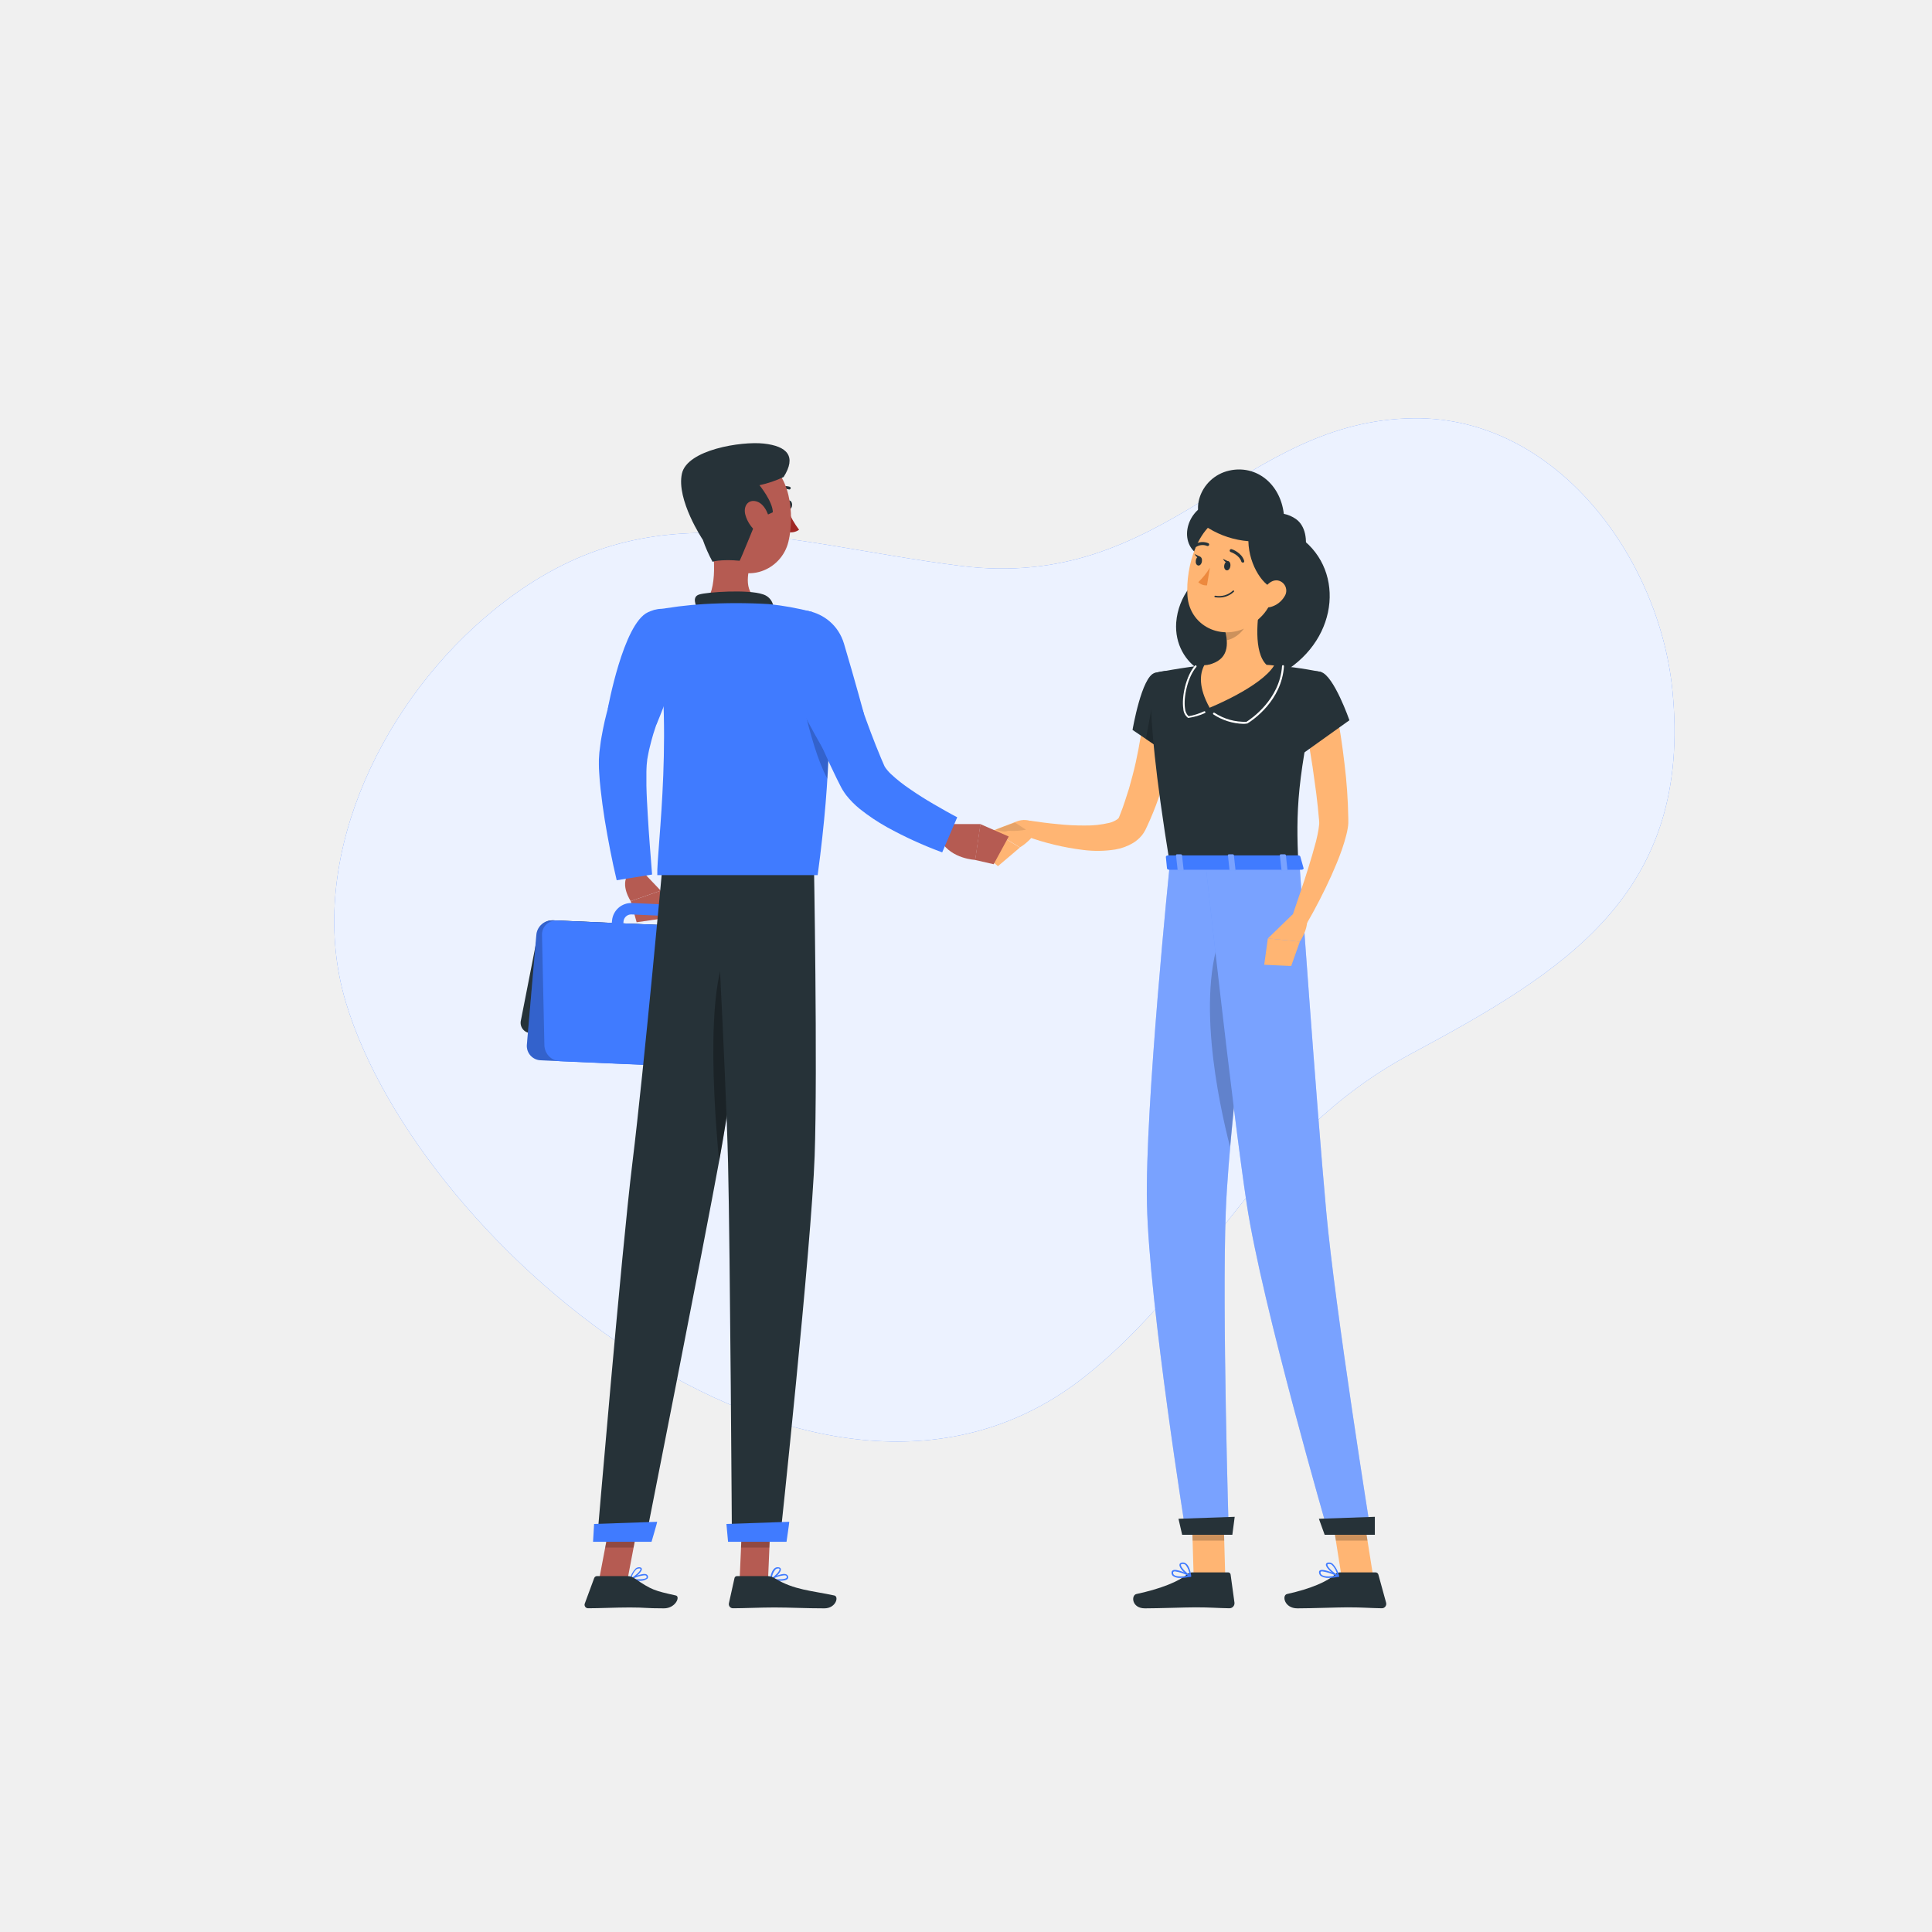
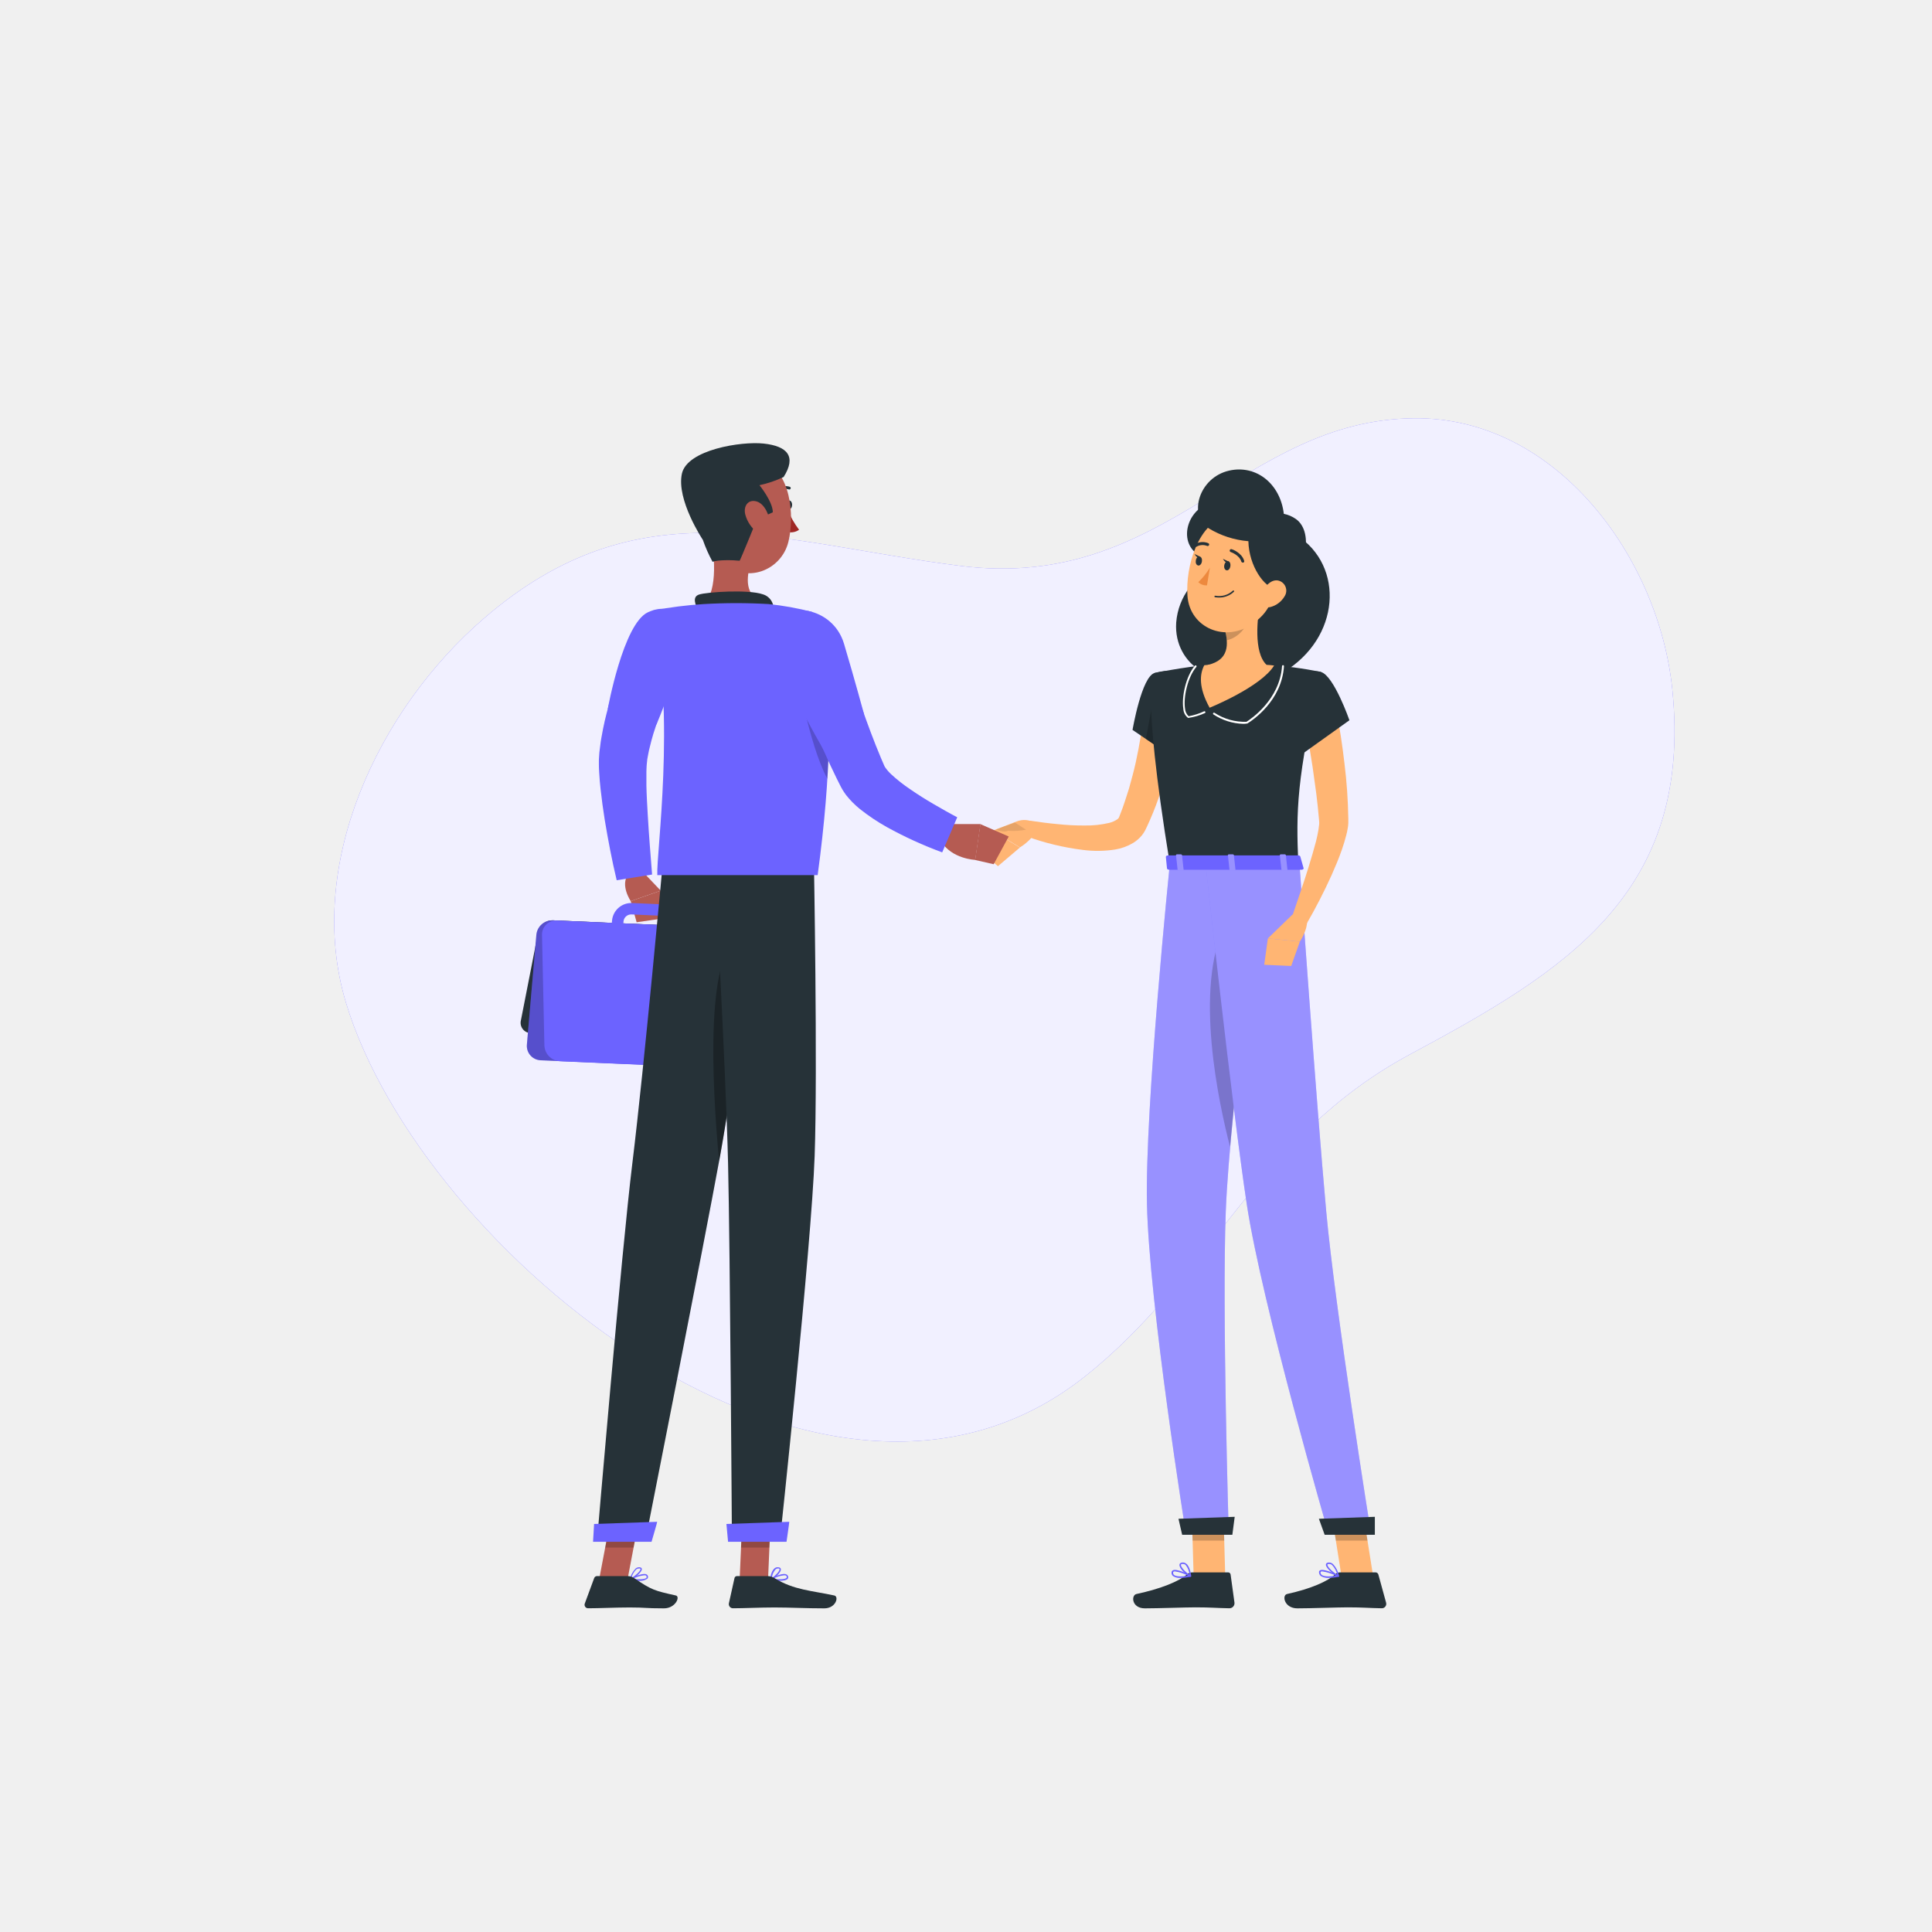
<svg xmlns="http://www.w3.org/2000/svg" viewBox="0 0 500 500">
-   <path d="M248.61 146.46c-47.51-6-83-21.35-123.46 13.66-27.34 23.64-46.29 63.78-35.64 99.27C108.77 323.6 213 409.9 280.7 356.28c33.07-26.19 44.32-62 84.29-83.46s73.16-41.51 67.8-94.39c-3.43-33.87-29.84-70.55-66.85-70.18-44.75.44-63.94 44.92-117.33 38.21z" fill="#407bff" />
+   <path d="M248.61 146.46c-47.51-6-83-21.35-123.46 13.66-27.34 23.64-46.29 63.78-35.64 99.27C108.77 323.6 213 409.9 280.7 356.28c33.07-26.19 44.32-62 84.29-83.46s73.16-41.51 67.8-94.39c-3.43-33.87-29.84-70.55-66.85-70.18-44.75.44-63.94 44.92-117.33 38.21z" fill="#6c63ff" />
  <path d="M248.61 146.46c-47.51-6-83-21.35-123.46 13.66-27.34 23.64-46.29 63.78-35.64 99.27C108.77 323.6 213 409.9 280.7 356.28c33.07-26.19 44.32-62 84.29-83.46s73.16-41.51 67.8-94.39c-3.43-33.87-29.84-70.55-66.85-70.18-44.75.44-63.94 44.92-117.33 38.21z" fill="#fff" opacity=".9" />
  <path d="M337.78 140.16a14.78 14.78 0 00-10.34-3.7c-2.43-4.9-7.44-7.76-12.74-6.79-7.6 1.39-9.92 10.52-4.64 13.85a22.3 22.3 0 005.62 2.55v.24a17.15 17.15 0 00-11.28 14.8c-.78 11.32 11.38 17.94 18 11.64A35 35 0 00325 170c1.28 1.8 2.66 3.64 4.15 5.56 16.54-7.62 19.33-26.17 8.63-35.4z" fill="#263238" />
  <path d="M304.53 184.17c-.1 1.4-.22 2.62-.4 3.9s-.35 2.52-.56 3.77c-.42 2.51-1 5-1.59 7.45a78.67 78.67 0 01-5.08 14.49l-.21.44c-.08.17-.1.23-.25.53a8.5 8.5 0 01-.89 1.4 9 9 0 01-2.29 2 13.39 13.39 0 01-4.68 1.71 29.62 29.62 0 01-8.23.11 66.9 66.9 0 01-14.83-3.57l1.1-4c2.31.35 4.72.67 7.08.88a61.48 61.48 0 007 .36 25.86 25.86 0 006.38-.68 6.25 6.25 0 002.11-.95 1.42 1.42 0 00.39-.43.64.64 0 00.06-.16l.28-.72c.42-1.07.83-2.15 1.18-3.26s.72-2.21 1.07-3.32c.63-2.25 1.25-4.5 1.76-6.8s.93-4.6 1.32-6.92.7-4.72.93-6.88z" fill="#ffb573" />
  <path d="M298.84 174.16c-3.38.85-5.74 14.74-5.74 14.74l9.3 6.32s8.92-14 6.32-17.71c-2.72-3.87-4.96-4.61-9.88-3.35z" fill="#263238" />
  <path opacity=".2" d="M299.14 177.26l-2.59 13.99 5.22 3.55-2.63-17.54z" />
  <path d="M263.14 212.58l-6.31 2.42 7.13 4.3s4.55-2.63 4.43-6l-.7-.4a5.31 5.31 0 00-4.55-.32z" fill="#ffb573" />
  <path d="M262.67 212.89l-3.12 1.11a17.06 17.06 0 00-1.79.72s2.06.86 3.09.28a17.37 17.37 0 004.67-.28z" opacity=".1" />
  <path fill="#ffb573" d="M252.9 219.69l5.37 4.47 5.68-4.82-7.12-4.3-3.93 4.65zM317.09 407.88h-8.18l-.55-18.96h8.19l.54 18.96z" />
  <path d="M308.63 406.93h9.19a.65.65 0 01.66.56l1 7.28a1.31 1.31 0 01-1.31 1.45c-3.2-.05-4.75-.24-8.8-.24-2.48 0-9.63.26-13.07.26s-3.62-3.4-2.19-3.71c6.42-1.38 11-3.28 13.11-5.1a2.18 2.18 0 011.41-.5z" fill="#263238" />
  <path d="M308.36 388.92l.28 9.78h8.19l-.28-9.78h-8.19z" opacity=".2" />
  <path d="M298.84 174.16s-3.9 1.37 3.91 49.41H336c-.56-13.53-.57-21.88 5.9-49.65a97.47 97.47 0 00-14.12-1.86 105.58 105.58 0 00-15.1 0c-6.49.59-13.84 2.1-13.84 2.1z" fill="#263238" />
  <path d="M321.74 187.33a14.8 14.8 0 01-7.71-2.44.24.24 0 01-.06-.34.25.25 0 01.35-.07 14.22 14.22 0 008.27 2.32c1.09-.69 8.63-5.72 9.2-14.43a.25.25 0 01.27-.23.25.25 0 01.23.27c-.58 8.91-8 13.93-9.49 14.84a.21.21 0 01-.11 0c-.32.07-.64.08-.95.08zM307.59 185.79a.2.2 0 01-.13 0 3.16 3.16 0 01-1.22-2.38c-.47-3.05.66-8.38 3-11.14a.25.25 0 01.36 0 .25.25 0 010 .35c-2.22 2.59-3.37 7.8-2.92 10.74a3 3 0 00.93 2 15.55 15.55 0 004-1.27.26.26 0 01.33.13.25.25 0 01-.13.33 15.53 15.53 0 01-4.22 1.24z" fill="#fff" />
  <path d="M326.28 155.06c-.95 4.85-1.9 13.76 1.5 17 0 0-1.33 4.93-10.36 4.93-9.93 0-4.74-4.93-4.74-4.93 5.41-1.3 5.27-5.32 4.33-9.09z" fill="#ffb573" />
  <path d="M327.77 172.06a105.58 105.58 0 00-15.1 0l-1 .1c-1.21 2.28-1.51 5.79 1.38 11 0 0 13.24-5.34 16.69-10.92-.64-.1-1.3-.15-1.97-.18z" fill="#ffb573" />
  <path d="M322.5 158.29L317 163a14.92 14.92 0 01.47 2.68c2.07-.3 4.91-2.57 5.13-4.74a7.17 7.17 0 00-.1-2.65z" opacity=".2" />
  <path d="M331.52 146.64c-1.85 7.91-2.47 11.3-7.21 14.71-7.12 5.14-16.43 1.14-17-7.17-.5-7.47 2.62-19.16 11-21a11.09 11.09 0 0113.21 13.46z" fill="#ffb573" />
-   <path d="M302.75 223.57s-6.46 63.07-5.92 88c.56 26 10.07 85.19 10.07 85.19H318s-1.75-57.71-.77-83.21c1.07-27.81 9.9-90 9.9-90z" fill="#407bff" />
+   <path d="M302.75 223.57s-6.46 63.07-5.92 88c.56 26 10.07 85.19 10.07 85.19H318s-1.75-57.71-.77-83.21c1.07-27.81 9.9-90 9.9-90z" fill="#6c63ff" />
  <path d="M302.75 223.57s-6.46 63.07-5.92 88c.56 26 10.07 85.19 10.07 85.19H318s-1.75-57.71-.77-83.21c1.07-27.81 9.9-90 9.9-90z" fill="#fff" opacity=".3" />
  <path fill="#263238" d="M318.93 397.2h-12.99l-.95-4.14 14.55-.51-.61 4.65z" />
  <path d="M317.09 239.26c-8.16 16.43-1.64 46.4 1.25 57.55 1.48-16.74 4-37.22 5.93-52.25-1.27-8.5-3.41-12.87-7.18-5.3z" opacity=".2" />
  <path fill="#ffb573" d="M355.36 407.88h-8.19l-3-18.96h8.18l3.01 18.96z" />
  <path d="M346.77 406.93H356a.76.76 0 01.72.56l2 7.28a1.14 1.14 0 01-1.13 1.45c-3.21-.05-4.78-.24-8.83-.24-2.49 0-9.6.26-13 .26s-4.06-3.4-2.67-3.71c6.24-1.38 10.52-3.28 12.45-5.1a1.9 1.9 0 011.23-.5z" fill="#263238" />
  <path d="M344.17 388.92l1.55 9.78h8.19l-1.55-9.78h-8.19z" opacity=".2" />
-   <path d="M312 223.57s6.87 63.07 10.65 88c3.93 26 21.13 85.19 21.13 85.19h11.02s-9.24-57.71-11.57-83.21c-2.54-27.81-6.93-90-6.93-90z" fill="#407bff" />
+   <path d="M312 223.57s6.87 63.07 10.65 88c3.93 26 21.13 85.19 21.13 85.19h11.02s-9.24-57.71-11.57-83.21c-2.54-27.81-6.93-90-6.93-90z" fill="#6c63ff" />
  <path d="M312 223.57s6.87 63.07 10.65 88c3.93 26 21.13 85.19 21.13 85.19h11.02s-9.24-57.71-11.57-83.21c-2.54-27.81-6.93-90-6.93-90z" fill="#fff" opacity=".3" />
  <path fill="#263238" d="M355.81 397.2h-12.99l-1.49-4.14 14.48-.51v4.65z" />
-   <path d="M343.88 408.36a3.36 3.36 0 01-2.05-.5 1.21 1.21 0 01-.47-.95.52.52 0 01.26-.51c.93-.55 4.41 1.11 4.8 1.31a.21.21 0 01.13.2.16.16 0 01-.13.16 13.26 13.26 0 01-2.54.29zm-1.68-1.69a.68.68 0 00-.35.07.2.2 0 00-.1.21.81.81 0 00.3.62c.56.45 1.91.52 3.69.22a11.68 11.68 0 00-3.54-1.12z" fill="#407bff" />
-   <path d="M346.38 408.07h-.08c-1-.45-3.19-2.21-3.16-3.14 0-.22.13-.49.66-.55a1.56 1.56 0 011.11.34 6.3 6.3 0 011.64 3.15.19.19 0 01-.06.18.2.2 0 01-.11.02zm-2.38-3.32h-.11c-.35 0-.36.18-.36.22 0 .56 1.47 1.95 2.54 2.55a5.1 5.1 0 00-1.37-2.52 1.13 1.13 0 00-.7-.25z" fill="#407bff" />
+   <path d="M343.88 408.36a3.36 3.36 0 01-2.05-.5 1.21 1.21 0 01-.47-.95.52.52 0 01.26-.51c.93-.55 4.41 1.11 4.8 1.31a.21.21 0 01.13.2.16.16 0 01-.13.16 13.26 13.26 0 01-2.54.29zm-1.68-1.69a.68.68 0 00-.35.07.2.2 0 00-.1.21.81.81 0 00.3.62c.56.45 1.91.52 3.69.22a11.68 11.68 0 00-3.54-1.12z" fill="#6c63ff" />
+   <path d="M346.38 408.07h-.08c-1-.45-3.19-2.21-3.16-3.14 0-.22.13-.49.66-.55a1.56 1.56 0 011.11.34 6.3 6.3 0 011.64 3.15.19.19 0 01-.06.18.2.2 0 01-.11.02zm-2.38-3.32h-.11c-.35 0-.36.18-.36.22 0 .56 1.47 1.95 2.54 2.55a5.1 5.1 0 00-1.37-2.52 1.13 1.13 0 00-.7-.25z" fill="#6c63ff" />
  <path d="M318.41 146.59c-.11.65-.55 1.12-1 1s-.69-.66-.57-1.31.54-1.12 1-1.05.68.71.57 1.36zM311.05 145.34c-.11.65-.55 1.12-1 1s-.68-.65-.57-1.31.54-1.12 1-1 .68.66.57 1.31z" fill="#263238" />
  <path d="M310.66 144.1l-1.49-.72s.6 1.36 1.49.72z" fill="#263238" />
  <path d="M313.12 146.9a17.67 17.67 0 01-3 3.76 2.88 2.88 0 002.25.83z" fill="#ed893e" />
  <path d="M315.45 154.64a5.56 5.56 0 01-1-.09.19.19 0 01-.16-.22.2.2 0 01.23-.16 5.23 5.23 0 004.54-1.3.19.19 0 01.28 0 .19.19 0 010 .27 5.46 5.46 0 01-3.89 1.5zM335.38 134.32a8.28 8.28 0 00-3.13-1.34c-.91-7.8-7.16-12.76-14.13-11.19-7.9 1.78-10.65 11.58-5.34 14.92a23.35 23.35 0 0010.3 3.35c.14 6.47 4.17 12 7 12.3 8.08-3.22 10.17-14.61 5.3-18.04z" fill="#263238" />
  <path d="M332.44 154.34a6 6 0 01-3.61 2.75c-2 .51-3-1.3-2.38-3.18.53-1.69 2.23-4 4.24-3.69a2.68 2.68 0 011.75 4.12z" fill="#ffb573" />
  <path d="M321.62 145.59a.39.39 0 01-.37-.27c-.53-1.71-2.72-2.45-2.74-2.45a.39.39 0 01-.25-.49.38.38 0 01.49-.25c.1 0 2.6.87 3.24 3a.39.39 0 01-.25.49zM309.42 141.56a.4.4 0 01-.34-.19.39.39 0 01.15-.53 3.86 3.86 0 013.53-.24.39.39 0 01-.35.69 3.12 3.12 0 00-2.8.22.34.34 0 01-.19.05z" fill="#263238" />
  <path d="M345.72 183.45c1 4.71 1.66 9.34 2.22 14.07a132.55 132.55 0 011 14.31v1.18c0 .44-.07.8-.12 1.17-.12.73-.25 1.41-.42 2-.32 1.28-.7 2.47-1.1 3.64-.8 2.33-1.75 4.54-2.71 6.72a141 141 0 01-6.51 12.65l-3.76-1.75 2.23-6.58c.75-2.18 1.47-4.38 2.14-6.57s1.32-4.36 1.88-6.5c.27-1.07.5-2.13.66-3.13.08-.5.14-1 .18-1.4v-.57l-.05-.57c-.18-2.24-.44-4.49-.71-6.75l-.94-6.8c-.69-4.52-1.46-9.1-2.23-13.57z" fill="#ffb573" />
  <path d="M341.9 173.92c3.33 1 7.33 12.48 7.33 12.48l-12.93 9.24s-4.71-9.57-3.31-13.88c1.46-4.48 5.1-9 8.91-7.84z" fill="#263238" />
-   <path d="M305.55 408.36a3.05 3.05 0 01-2-.5 1.06 1.06 0 01-.35-.95.61.61 0 01.32-.51c1-.55 4.27 1.11 4.64 1.31a.19.19 0 01.1.2.19.19 0 01-.15.16 13.91 13.91 0 01-2.56.29zm-1.46-1.69a.74.74 0 00-.36.07.24.24 0 00-.13.21.72.72 0 00.22.62c.5.45 1.85.52 3.66.22a10.43 10.43 0 00-3.39-1.12z" fill="#407bff" />
-   <path d="M308.09 408.07H308c-1-.45-2.91-2.21-2.75-3.14 0-.22.19-.49.72-.55a1.44 1.44 0 011.08.34c1 .86 1.22 3.06 1.22 3.15a.18.18 0 01-.08.18.2.2 0 01-.1.02zm-1.95-3.32H306c-.35 0-.37.18-.38.22-.09.56 1.22 1.95 2.21 2.55a4.47 4.47 0 00-1-2.52 1 1 0 00-.69-.25z" fill="#407bff" />
+   <path d="M305.55 408.36a3.05 3.05 0 01-2-.5 1.06 1.06 0 01-.35-.95.61.61 0 01.32-.51c1-.55 4.27 1.11 4.64 1.31a.19.19 0 01.1.2.19.19 0 01-.15.16 13.91 13.91 0 01-2.56.29zm-1.46-1.69a.74.74 0 00-.36.07.24.24 0 00-.13.21.72.72 0 00.22.62c.5.45 1.85.52 3.66.22a10.43 10.43 0 00-3.39-1.12z" fill="#6c63ff" />
+   <path d="M308.09 408.07H308c-1-.45-2.91-2.21-2.75-3.14 0-.22.19-.49.72-.55a1.44 1.44 0 011.08.34c1 .86 1.22 3.06 1.22 3.15a.18.18 0 01-.08.18.2.2 0 01-.1.02zm-1.95-3.32H306c-.35 0-.37.18-.38.22-.09.56 1.22 1.95 2.21 2.55a4.47 4.47 0 00-1-2.52 1 1 0 00-.69-.25z" fill="#6c63ff" />
  <path d="M318 145.35l-1.49-.72s.62 1.37 1.49.72z" fill="#263238" />
-   <path d="M336.5 221.62l.85 3c.12.24-.16.47-.54.47h-34.23c-.3 0-.54-.15-.56-.33l-.3-3c0-.21.24-.38.56-.38H336a.61.61 0 01.5.24z" fill="#407bff" />
-   <path d="M332 225.38h.9c.18 0 .31-.09.3-.2l-.42-3.87c0-.11-.17-.21-.35-.21h-.9c-.18 0-.32.1-.31.21l.43 3.87c-.01.11.15.2.35.2z" fill="#407bff" />
+   <path d="M336.5 221.62l.85 3c.12.24-.16.47-.54.47h-34.23c-.3 0-.54-.15-.56-.33l-.3-3c0-.21.24-.38.56-.38H336a.61.61 0 01.5.24z" fill="#6c63ff" />
+   <path d="M332 225.38h.9c.18 0 .31-.09.3-.2l-.42-3.87c0-.11-.17-.21-.35-.21h-.9c-.18 0-.32.1-.31.21l.43 3.87c-.01.11.15.2.35.2z" fill="#6c63ff" />
  <path d="M332 225.38h.9c.18 0 .31-.09.3-.2l-.42-3.87c0-.11-.17-.21-.35-.21h-.9c-.18 0-.32.1-.31.21l.43 3.87c-.01.11.15.2.35.2z" fill="#fff" opacity=".3" />
-   <path d="M305.12 225.38h.9c.18 0 .32-.09.31-.2l-.43-3.87c0-.11-.17-.21-.35-.21h-.9c-.18 0-.32.1-.3.21l.42 3.87c.01.11.17.2.35.2z" fill="#407bff" />
+   <path d="M305.12 225.38h.9c.18 0 .32-.09.31-.2l-.43-3.87c0-.11-.17-.21-.35-.21h-.9c-.18 0-.32.1-.3.21l.42 3.87c.01.11.17.2.35.2z" fill="#6c63ff" />
  <path d="M305.12 225.38h.9c.18 0 .32-.09.31-.2l-.43-3.87c0-.11-.17-.21-.35-.21h-.9c-.18 0-.32.1-.3.21l.42 3.87c.01.11.17.2.35.2z" fill="#fff" opacity=".3" />
-   <path d="M318.55 225.38h.9c.18 0 .32-.09.3-.2l-.42-3.87c0-.11-.17-.21-.35-.21h-.9c-.18 0-.32.1-.3.21l.42 3.87c.01.11.17.2.35.2z" fill="#407bff" />
+   <path d="M318.55 225.38h.9c.18 0 .32-.09.3-.2l-.42-3.87c0-.11-.17-.21-.35-.21h-.9c-.18 0-.32.1-.3.21l.42 3.87c.01.11.17.2.35.2z" fill="#6c63ff" />
  <path d="M318.55 225.38h.9c.18 0 .32-.09.3-.2l-.42-3.87c0-.11-.17-.21-.35-.21h-.9c-.18 0-.32.1-.3.21l.42 3.87c.01.11.17.2.35.2z" fill="#fff" opacity=".3" />
  <path d="M334.47 236.7l-6.35 6.16 8.28.83s3-4.33 1.43-7.35z" fill="#ffb573" />
  <path fill="#ffb573" d="M327.18 249.68l6.98.32 2.24-6.31-8.28-.83-.94 6.82z" />
  <g>
-     <path d="M165.3 409.11a3.3 3.3 0 002.24-.55.68.68 0 00.1-.76.73.73 0 00-.49-.41c-1.18-.33-4 1.13-4.08 1.2a.19.19 0 00-.11.18.15.15 0 00.12.14 12.68 12.68 0 002.22.2zm1.38-1.42a1.15 1.15 0 01.33 0 .42.42 0 01.3.24c.09.22 0 .33 0 .39-.41.47-2.27.48-3.61.29a8.94 8.94 0 012.98-.92z" fill="#407bff" />
-     <path d="M163.11 408.91h.08c.94-.4 2.93-2 2.92-2.82 0-.2-.11-.44-.58-.49a1.48 1.48 0 00-1 .3 5.88 5.88 0 00-1.55 2.83.14.14 0 00.05.16.14.14 0 00.08.02zm2.23-3h.11c.3 0 .31.15.31.19 0 .5-1.37 1.75-2.36 2.29a4.91 4.91 0 011.3-2.26 1.09 1.09 0 01.64-.2z" fill="#407bff" />
+     <path d="M165.3 409.11a3.3 3.3 0 002.24-.55.68.68 0 00.1-.76.73.73 0 00-.49-.41c-1.18-.33-4 1.13-4.08 1.2a.19.19 0 00-.11.18.15.15 0 00.12.14 12.68 12.68 0 002.22.2zm1.38-1.42a1.15 1.15 0 01.33 0 .42.42 0 01.3.24c.09.22 0 .33 0 .39-.41.47-2.27.48-3.61.29a8.94 8.94 0 012.98-.92z" fill="#6c63ff" />
+     <path d="M163.11 408.91h.08c.94-.4 2.93-2 2.92-2.82 0-.2-.11-.44-.58-.49a1.48 1.48 0 00-1 .3 5.88 5.88 0 00-1.55 2.83.14.14 0 00.05.16.14.14 0 00.08.02zm2.23-3h.11c.3 0 .31.15.31.19 0 .5-1.37 1.75-2.36 2.29a4.91 4.91 0 011.3-2.26 1.09 1.09 0 01.64-.2z" fill="#6c63ff" />
    <path fill="#b55b52" d="M155.06 408.74h7.35l3.23-17.02h-7.35l-3.23 17.02z" />
    <path d="M162.48 407.89h-8a.78.78 0 00-.7.5l-2.41 6.53a.91.91 0 00.86 1.3c2.91 0 7.11-.21 10.75-.21 4.25 0 3.86.23 8.85.23 3 0 4.3-3.05 3.08-3.33-5.56-1.25-6.21-1.39-10.72-4.45a3 3 0 00-1.71-.57z" fill="#263238" />
    <path opacity=".2" d="M165.64 391.73l-1.67 8.77h-7.35l1.67-8.77h7.35z" />
    <path d="M166.19 225.45l4.81 5.05-7.76 2.71s-2.82-4.12-.65-6.94z" fill="#b55b52" />
    <path fill="#b55b52" d="M172.44 237.56l-7.68 1.12-1.52-5.47 7.76-2.71 1.44 7.06z" />
    <path d="M137.36 267.36l37.48 1.64a3.82 3.82 0 003.79-3l4.48-22.9a2.66 2.66 0 00-2.55-3.28l-37.48-1.65a3.82 3.82 0 00-3.78 3l-4.49 22.9a2.66 2.66 0 002.55 3.29z" fill="#263238" />
-     <path d="M139.93 274.4l46.3 2a4.1 4.1 0 004.24-3.73l2.45-28.42a3.71 3.71 0 00-3.57-4.07l-46.29-2a4.13 4.13 0 00-4.25 3.73l-2.45 28.42a3.72 3.72 0 003.57 4.07z" fill="#407bff" />
+     <path d="M139.93 274.4l46.3 2a4.1 4.1 0 004.24-3.73l2.45-28.42a3.71 3.71 0 00-3.57-4.07l-46.29-2a4.13 4.13 0 00-4.25 3.73l-2.45 28.42a3.72 3.72 0 003.57 4.07z" fill="#6c63ff" />
    <path d="M139.93 274.4l46.3 2a4.1 4.1 0 004.24-3.73l2.45-28.42a3.71 3.71 0 00-3.57-4.07l-46.29-2a4.13 4.13 0 00-4.25 3.73l-2.45 28.42a3.72 3.72 0 003.57 4.07z" opacity=".2" />
-     <path d="M173.9 247.71h-.12l-13.44-.59a2.57 2.57 0 01-2.47-2.81l.53-6.13a5 5 0 015.11-4.48l9 .39a4.8 4.8 0 014.59 5.23l-.51 5.94a2.72 2.72 0 01-2.69 2.45zm-13-3.58l12.71.56.49-5.64a1.8 1.8 0 00-1.73-2l-9-.4a2 2 0 00-2 1.75z" fill="#407bff" />
-     <path d="M191.18 276.65l-46.29-2a4.25 4.25 0 01-4-4.1l-.62-28.55a3.61 3.61 0 013.82-3.75l46.3 2a4.24 4.24 0 014 4.1l.61 28.55a3.62 3.62 0 01-3.82 3.75zM177.47 169.52c-.49 1-1.07 2.14-1.59 3.23s-1 2.25-1.55 3.38c-1 2.27-2 4.55-2.86 6.84s-1.66 4.6-2.37 6.89c-.33 1.15-.67 2.29-.92 3.42-.15.57-.28 1.14-.38 1.69l-.16.84c-.06.29-.12.58-.14.78 0 .44-.12.84-.14 1.43s-.07 1.07-.07 1.68v3.63c.05 2.49.2 5 .35 7.58.29 5.11.72 10.3 1.12 15.42l-9.16 1.48c-1.24-5.21-2.22-10.37-3.1-15.66-.42-2.64-.78-5.3-1.08-8-.14-1.38-.28-2.75-.35-4.2-.06-.69-.07-1.47-.08-2.23s0-1.62.09-2.48a11.48 11.48 0 01.12-1.17l.14-1.1c.08-.74.19-1.46.32-2.16.24-1.44.54-2.83.84-4.22.65-2.75 1.39-5.46 2.27-8.08s1.81-5.22 2.85-7.76c.52-1.27 1-2.53 1.62-3.79s1.11-2.46 1.8-3.84z" fill="#407bff" />
+     <path d="M173.9 247.71h-.12l-13.44-.59a2.57 2.57 0 01-2.47-2.81l.53-6.13a5 5 0 015.11-4.48l9 .39a4.8 4.8 0 014.59 5.23l-.51 5.94a2.72 2.72 0 01-2.69 2.45zm-13-3.58l12.71.56.49-5.64a1.8 1.8 0 00-1.73-2l-9-.4a2 2 0 00-2 1.75z" fill="#6c63ff" />
+     <path d="M191.18 276.65l-46.29-2a4.25 4.25 0 01-4-4.1l-.62-28.55a3.61 3.61 0 013.82-3.75l46.3 2a4.24 4.24 0 014 4.1l.61 28.55a3.62 3.62 0 01-3.82 3.75zM177.47 169.52c-.49 1-1.07 2.14-1.59 3.23s-1 2.25-1.55 3.38c-1 2.27-2 4.55-2.86 6.84s-1.66 4.6-2.37 6.89c-.33 1.15-.67 2.29-.92 3.42-.15.57-.28 1.14-.38 1.69l-.16.84c-.06.29-.12.58-.14.78 0 .44-.12.84-.14 1.43s-.07 1.07-.07 1.68v3.63c.05 2.49.2 5 .35 7.58.29 5.11.72 10.3 1.12 15.42l-9.16 1.48c-1.24-5.21-2.22-10.37-3.1-15.66-.42-2.64-.78-5.3-1.08-8-.14-1.38-.28-2.75-.35-4.2-.06-.69-.07-1.47-.08-2.23s0-1.62.09-2.48a11.48 11.48 0 01.12-1.17l.14-1.1c.08-.74.19-1.46.32-2.16.24-1.44.54-2.83.84-4.22.65-2.75 1.39-5.46 2.27-8.08s1.81-5.22 2.85-7.76c.52-1.27 1-2.53 1.62-3.79s1.11-2.46 1.8-3.84z" fill="#6c63ff" />
    <path d="M197.51 221.87s-7.07 54.93-11.16 77.33c-4.26 23.3-19.35 99.6-19.35 99.6h-12.49s6.34-74.94 9.15-97.82c3.07-25 8-79.11 8-79.11z" fill="#263238" />
-     <path d="M170.08 393.84c.06 0-1.46 5.17-1.46 5.17h-15.14l.27-4.61z" fill="#407bff" />
+     <path d="M170.08 393.84c.06 0-1.46 5.17-1.46 5.17h-15.14l.27-4.61z" fill="#6c63ff" />
    <path d="M203.53 130.65c0 .62.33 1.13.74 1.13s.73-.51.73-1.13-.33-1.12-.73-1.12-.74.47-.74 1.12z" fill="#263238" />
    <path d="M203.8 131.78a22.28 22.28 0 003 5.32 3.6 3.6 0 01-3 .56z" fill="#a02724" />
    <path d="M201.33 127.2a.39.39 0 00.21-.06 2.88 2.88 0 012.6-.48.37.37 0 00.47-.21.36.36 0 00-.21-.47 3.61 3.61 0 00-3.29.56.37.37 0 00-.08.51.36.36 0 00.3.15z" fill="#263238" />
    <path d="M183.84 137.52c1 5.38 2.1 15.23-1.66 18.81 0 0 1.47 5.45 11.46 5.45 11 0 5.24-5.45 5.24-5.45-6-1.43-5.83-5.87-4.79-10.05z" fill="#b55b52" />
    <path d="M180.74 158.2c-.78-1.72-1.65-3.7.14-4.32 2-.68 12.77-1.37 16.49-.09a3.85 3.85 0 012.67 4.78z" fill="#263238" />
-     <path d="M167.71 158.44c-6.43 2.92-10.43 25.06-10.43 25.06l12.61 4a133.92 133.92 0 006.16-18c2.29-9.24-1.76-14.04-8.34-11.06z" fill="#407bff" />
+     <path d="M167.71 158.44c-6.43 2.92-10.43 25.06-10.43 25.06l12.61 4a133.92 133.92 0 006.16-18c2.29-9.24-1.76-14.04-8.34-11.06z" fill="#6c63ff" />
    <path d="M246 213.26h7.76l-1.36 9.28s-6.08-.22-8.84-4.8z" fill="#b55b52" />
    <path fill="#b55b52" d="M261.06 216.49l-3.9 7.17-4.8-1.1 1.36-9.28 7.34 3.21zM182.78 129.33c.47 7.64.36 12.14 4.22 16.06 5.8 5.9 15.23 2.4 17.05-5.23 1.65-6.86.6-18.2-6.88-21.24a10.44 10.44 0 00-14.39 10.41z" />
    <path d="M181.9 139.72s-6.92-10.38-5.42-17.15c1.37-6.19 15.34-8.4 21.14-7.78 6.16.67 8.56 3.32 5.18 8.66a28.62 28.62 0 01-6.25 2.12s3.43 4.21 3.46 7c-1 .52-4.09 1.76-4.09 1.76s-4.38 10.81-4.51 10.79c-1.69-.2-5.6-.26-7 .27a37.46 37.46 0 01-2.51-5.67z" fill="#263238" />
    <path d="M192.89 133.21a8.68 8.68 0 003.1 4.59c2 1.5 3.49.08 3.34-2.17-.13-2-1.33-5.23-3.53-5.86s-3.49 1.23-2.91 3.44z" fill="#b55b52" />
    <path d="M192.21 242.4c-9.83 2.28-8 37.84-6.11 58.11.09-.46.16-.89.24-1.31 2.44-13.34 5.93-38.2 8.36-56.14a4.92 4.92 0 00-2.49-.66z" opacity=".3" />
-     <path d="M201.72 409.11c.94 0 1.85-.13 2.16-.55a.65.65 0 000-.76.87.87 0 00-.55-.41c-1.22-.33-3.79 1.13-3.9 1.2a.17.17 0 00-.08.18.18.18 0 00.14.14 13.29 13.29 0 002.23.2zm1.17-1.42a1.15 1.15 0 01.33 0 .51.51 0 01.34.24c.13.22.08.33 0 .39-.34.47-2.2.48-3.57.29a7.87 7.87 0 012.9-.92z" fill="#407bff" />
-     <path d="M199.5 408.91h.07c.89-.4 2.65-2 2.51-2.82 0-.2-.17-.44-.65-.49a1.3 1.3 0 00-1 .3c-.94.77-1.13 2.75-1.14 2.83a.17.17 0 00.07.16.19.19 0 00.14.02zm1.79-3h.11c.31 0 .33.15.34.19.08.5-1.12 1.75-2 2.29a4.08 4.08 0 011-2.26.92.92 0 01.55-.2z" fill="#407bff" />
+     <path d="M201.72 409.11c.94 0 1.85-.13 2.16-.55a.65.65 0 000-.76.87.87 0 00-.55-.41c-1.22-.33-3.79 1.13-3.9 1.2a.17.17 0 00-.08.18.18.18 0 00.14.14 13.29 13.29 0 002.23.2zm1.17-1.42a1.15 1.15 0 01.33 0 .51.51 0 01.34.24c.13.22.08.33 0 .39-.34.47-2.2.48-3.57.29a7.87 7.87 0 012.9-.92z" fill="#6c63ff" />
+     <path d="M199.5 408.91h.07c.89-.4 2.65-2 2.51-2.82 0-.2-.17-.44-.65-.49a1.3 1.3 0 00-1 .3c-.94.77-1.13 2.75-1.14 2.83a.17.17 0 00.07.16.19.19 0 00.14.02zm1.79-3h.11c.31 0 .33.15.34.19.08.5-1.12 1.75-2 2.29a4.08 4.08 0 011-2.26.92.92 0 01.55-.2z" fill="#6c63ff" />
    <path fill="#b55b52" d="M191.42 408.74h7.35l.73-17.02h-7.34l-.74 17.02z" />
    <path d="M198.72 407.89h-8a.65.65 0 00-.63.5l-1.45 6.53a1.07 1.07 0 001.06 1.3c2.89 0 7.07-.21 10.71-.21 4.26 0 7.93.23 12.92.23 3 0 3.85-3.05 2.59-3.33-5.75-1.25-10.44-1.39-15.41-4.45a3.41 3.41 0 00-1.79-.57z" fill="#263238" />
    <path opacity=".2" d="M199.5 391.73l-.38 8.77h-7.35l.38-8.77h7.35z" />
    <path d="M210.62 221.87s1 54.93.21 77.33c-.83 23.3-9 99.6-9 99.6h-12.41s-.46-74.94-1-97.82c-.61-25-3.62-79.11-3.62-79.11z" fill="#263238" />
-     <path d="M204.26 393.84c.05 0-.71 5.17-.71 5.17h-15.13l-.42-4.61zM210.18 158.37s8.82 13.44 1.43 68.11h-41.5c-.27-6 4.74-40.07-1.08-68.49a102.56 102.56 0 0113.15-1.66 145.27 145.27 0 0116.7 0 73.5 73.5 0 0111.3 2.04z" fill="#407bff" />
+     <path d="M204.26 393.84c.05 0-.71 5.17-.71 5.17h-15.13l-.42-4.61zM210.18 158.37s8.82 13.44 1.43 68.11h-41.5c-.27-6 4.74-40.07-1.08-68.49a102.56 102.56 0 0113.15-1.66 145.27 145.27 0 0116.7 0 73.5 73.5 0 0111.3 2.04z" fill="#6c63ff" />
    <path d="M214.56 186.34l-8.7-14.42s3.27 20.44 8.28 29.66c.34-5.77.46-10.83.42-15.24z" opacity=".2" />
-     <path d="M218.27 168.89c1.43 4.57 3 9.25 4.61 13.83s3.29 9.13 5.13 13.5l.7 1.62a3.57 3.57 0 01.16.37 2.38 2.38 0 00.14.27 10.69 10.69 0 001.54 1.82 39.53 39.53 0 005.07 4c1.88 1.3 3.87 2.56 5.92 3.75s4.17 2.41 6.19 3.46l-3.89 9.08a103 103 0 01-14.29-6.52 51.92 51.92 0 01-7-4.69 22.7 22.7 0 01-3.55-3.58c-.3-.43-.59-.81-.88-1.29s-.61-1.08-.7-1.28l-.88-1.75c-2.29-4.66-4.34-9.32-6.23-14s-3.65-9.39-5.34-14.26z" fill="#407bff" />
-     <path d="M200.38 161.69c-2.57 6.54 13.06 32.87 13.06 32.87l10.17-9.73s-2.22-8.27-5.18-18.23c-2.92-9.79-15.6-11.16-18.05-4.91z" fill="#407bff" />
+     <path d="M218.27 168.89c1.43 4.57 3 9.25 4.61 13.83s3.29 9.13 5.13 13.5l.7 1.62a3.57 3.57 0 01.16.37 2.38 2.38 0 00.14.27 10.69 10.69 0 001.54 1.82 39.53 39.53 0 005.07 4c1.88 1.3 3.87 2.56 5.92 3.75s4.17 2.41 6.19 3.46l-3.89 9.08a103 103 0 01-14.29-6.52 51.92 51.92 0 01-7-4.69 22.7 22.7 0 01-3.55-3.58c-.3-.43-.59-.81-.88-1.29s-.61-1.08-.7-1.28l-.88-1.75c-2.29-4.66-4.34-9.32-6.23-14s-3.65-9.39-5.34-14.26z" fill="#6c63ff" />
+     <path d="M200.38 161.69c-2.57 6.54 13.06 32.87 13.06 32.87l10.17-9.73s-2.22-8.27-5.18-18.23c-2.92-9.79-15.6-11.16-18.05-4.91z" fill="#6c63ff" />
  </g>
</svg>
